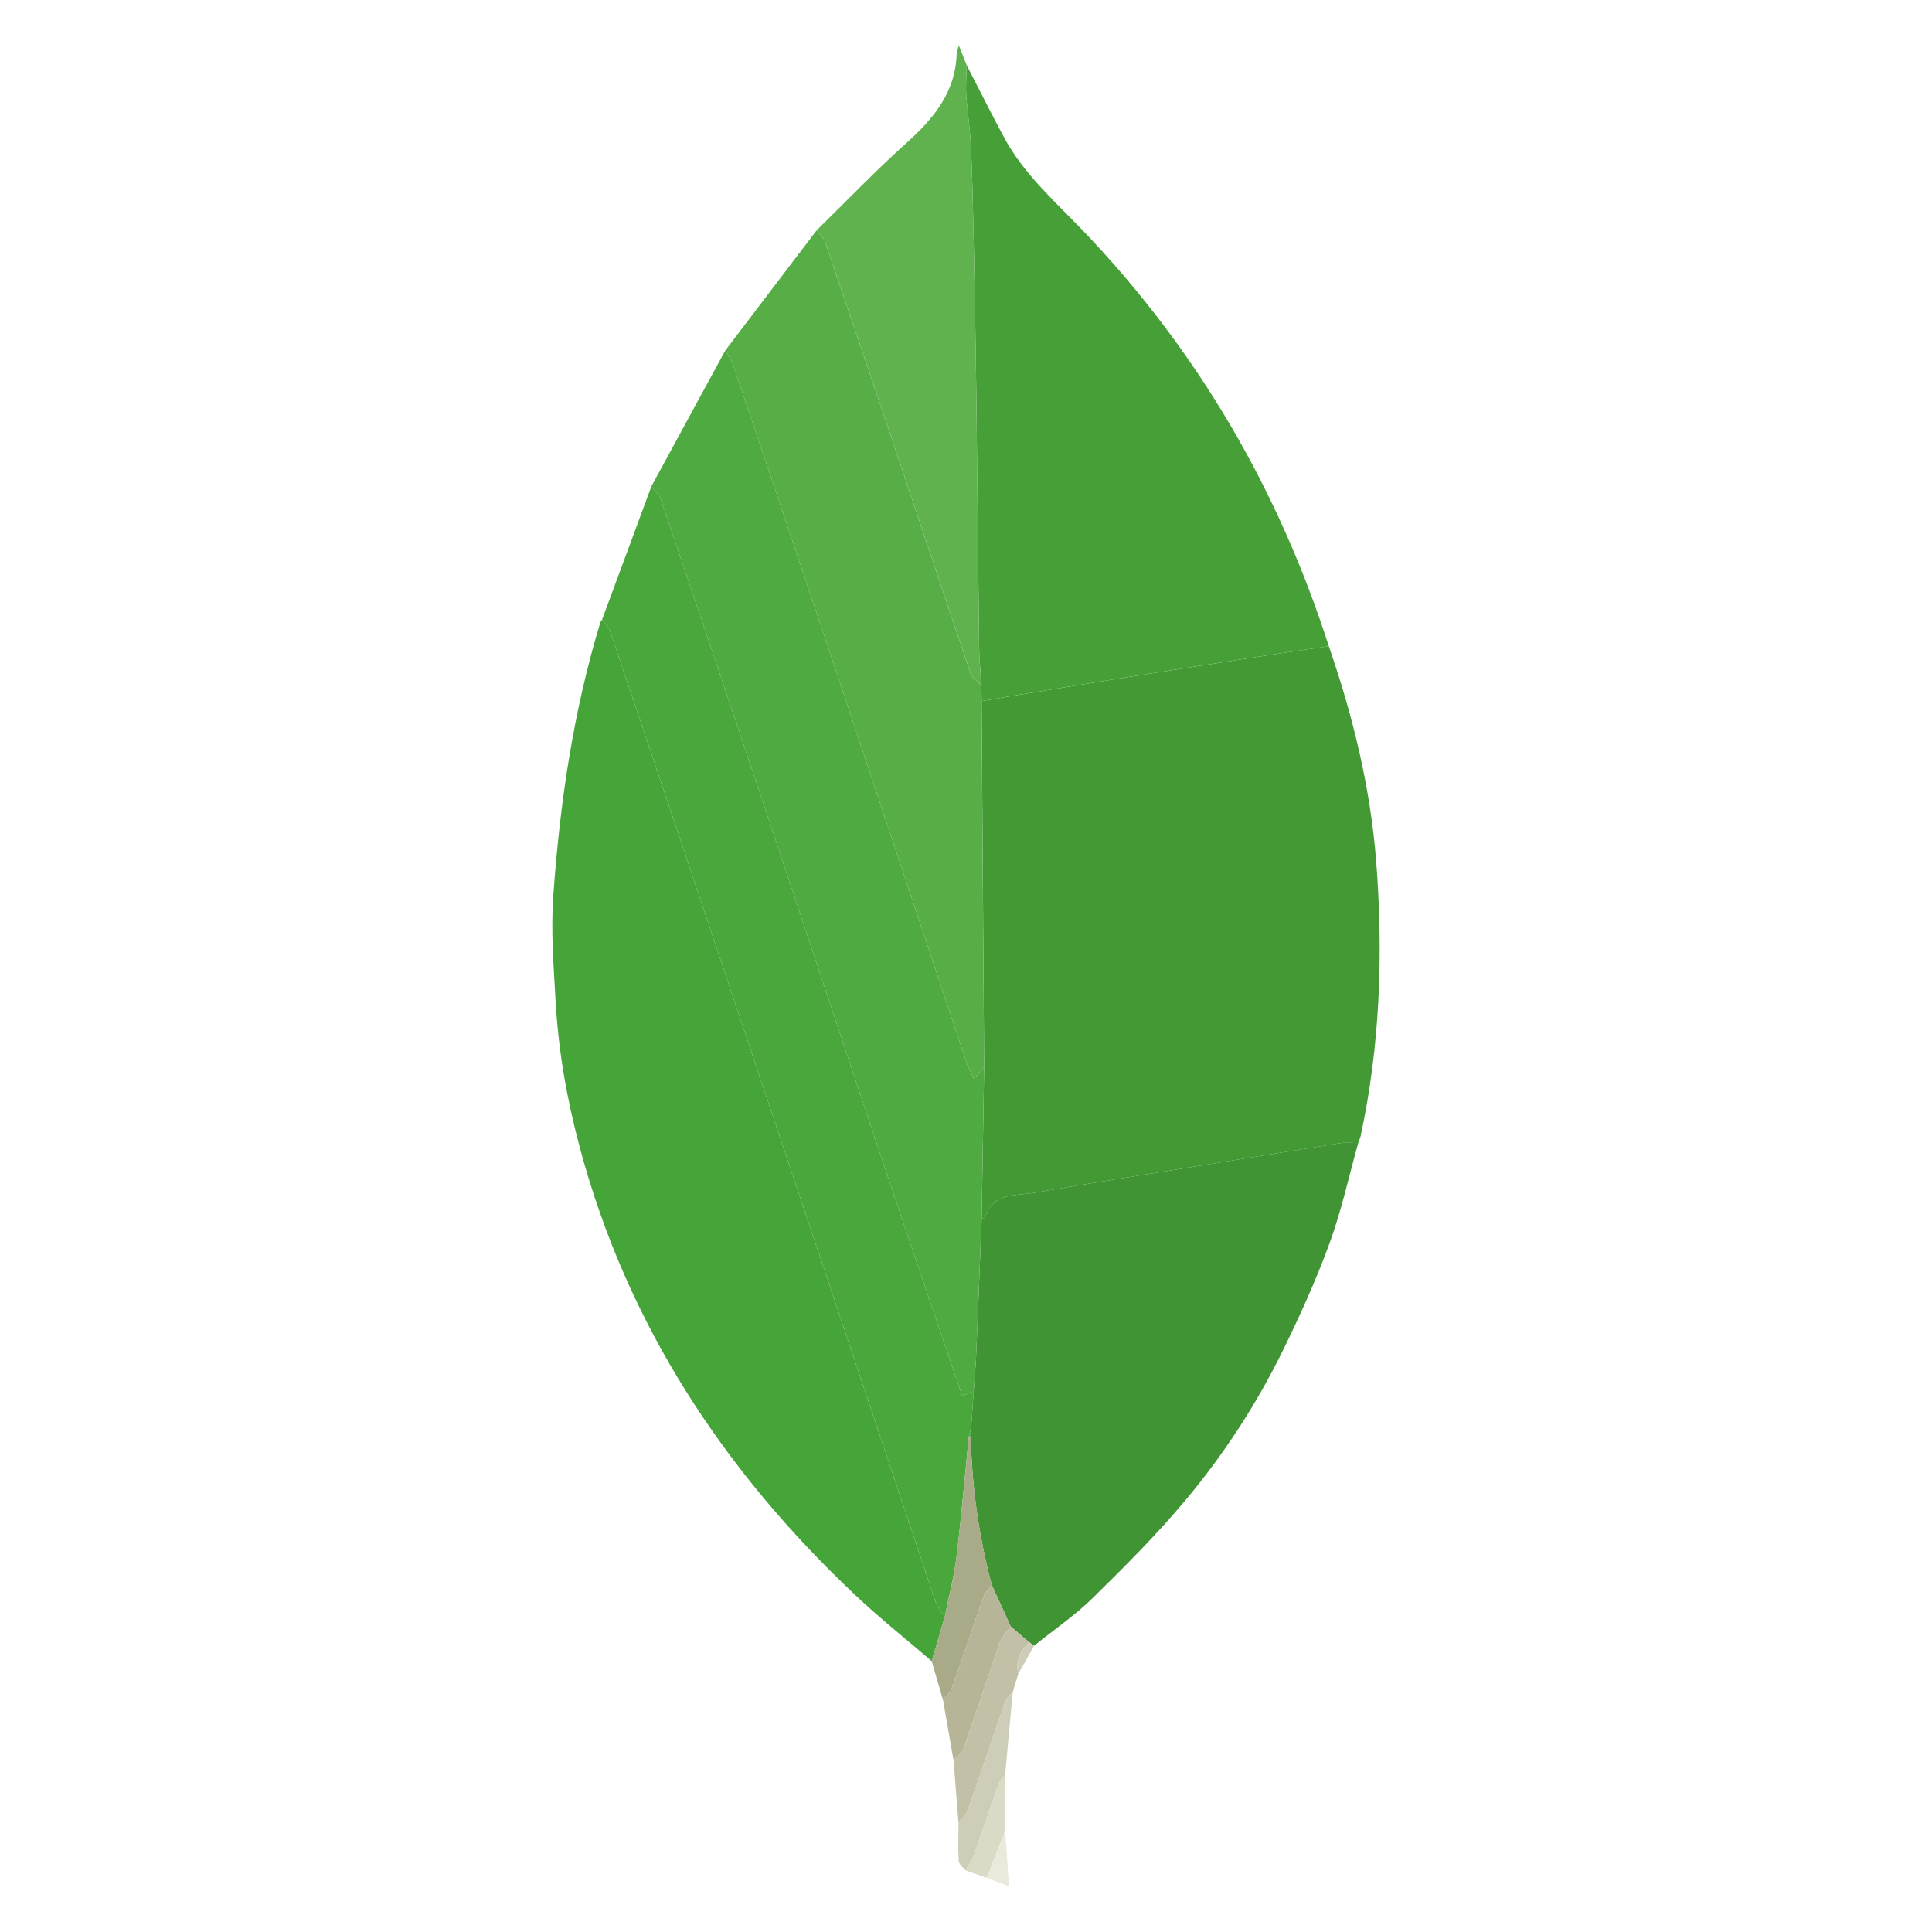
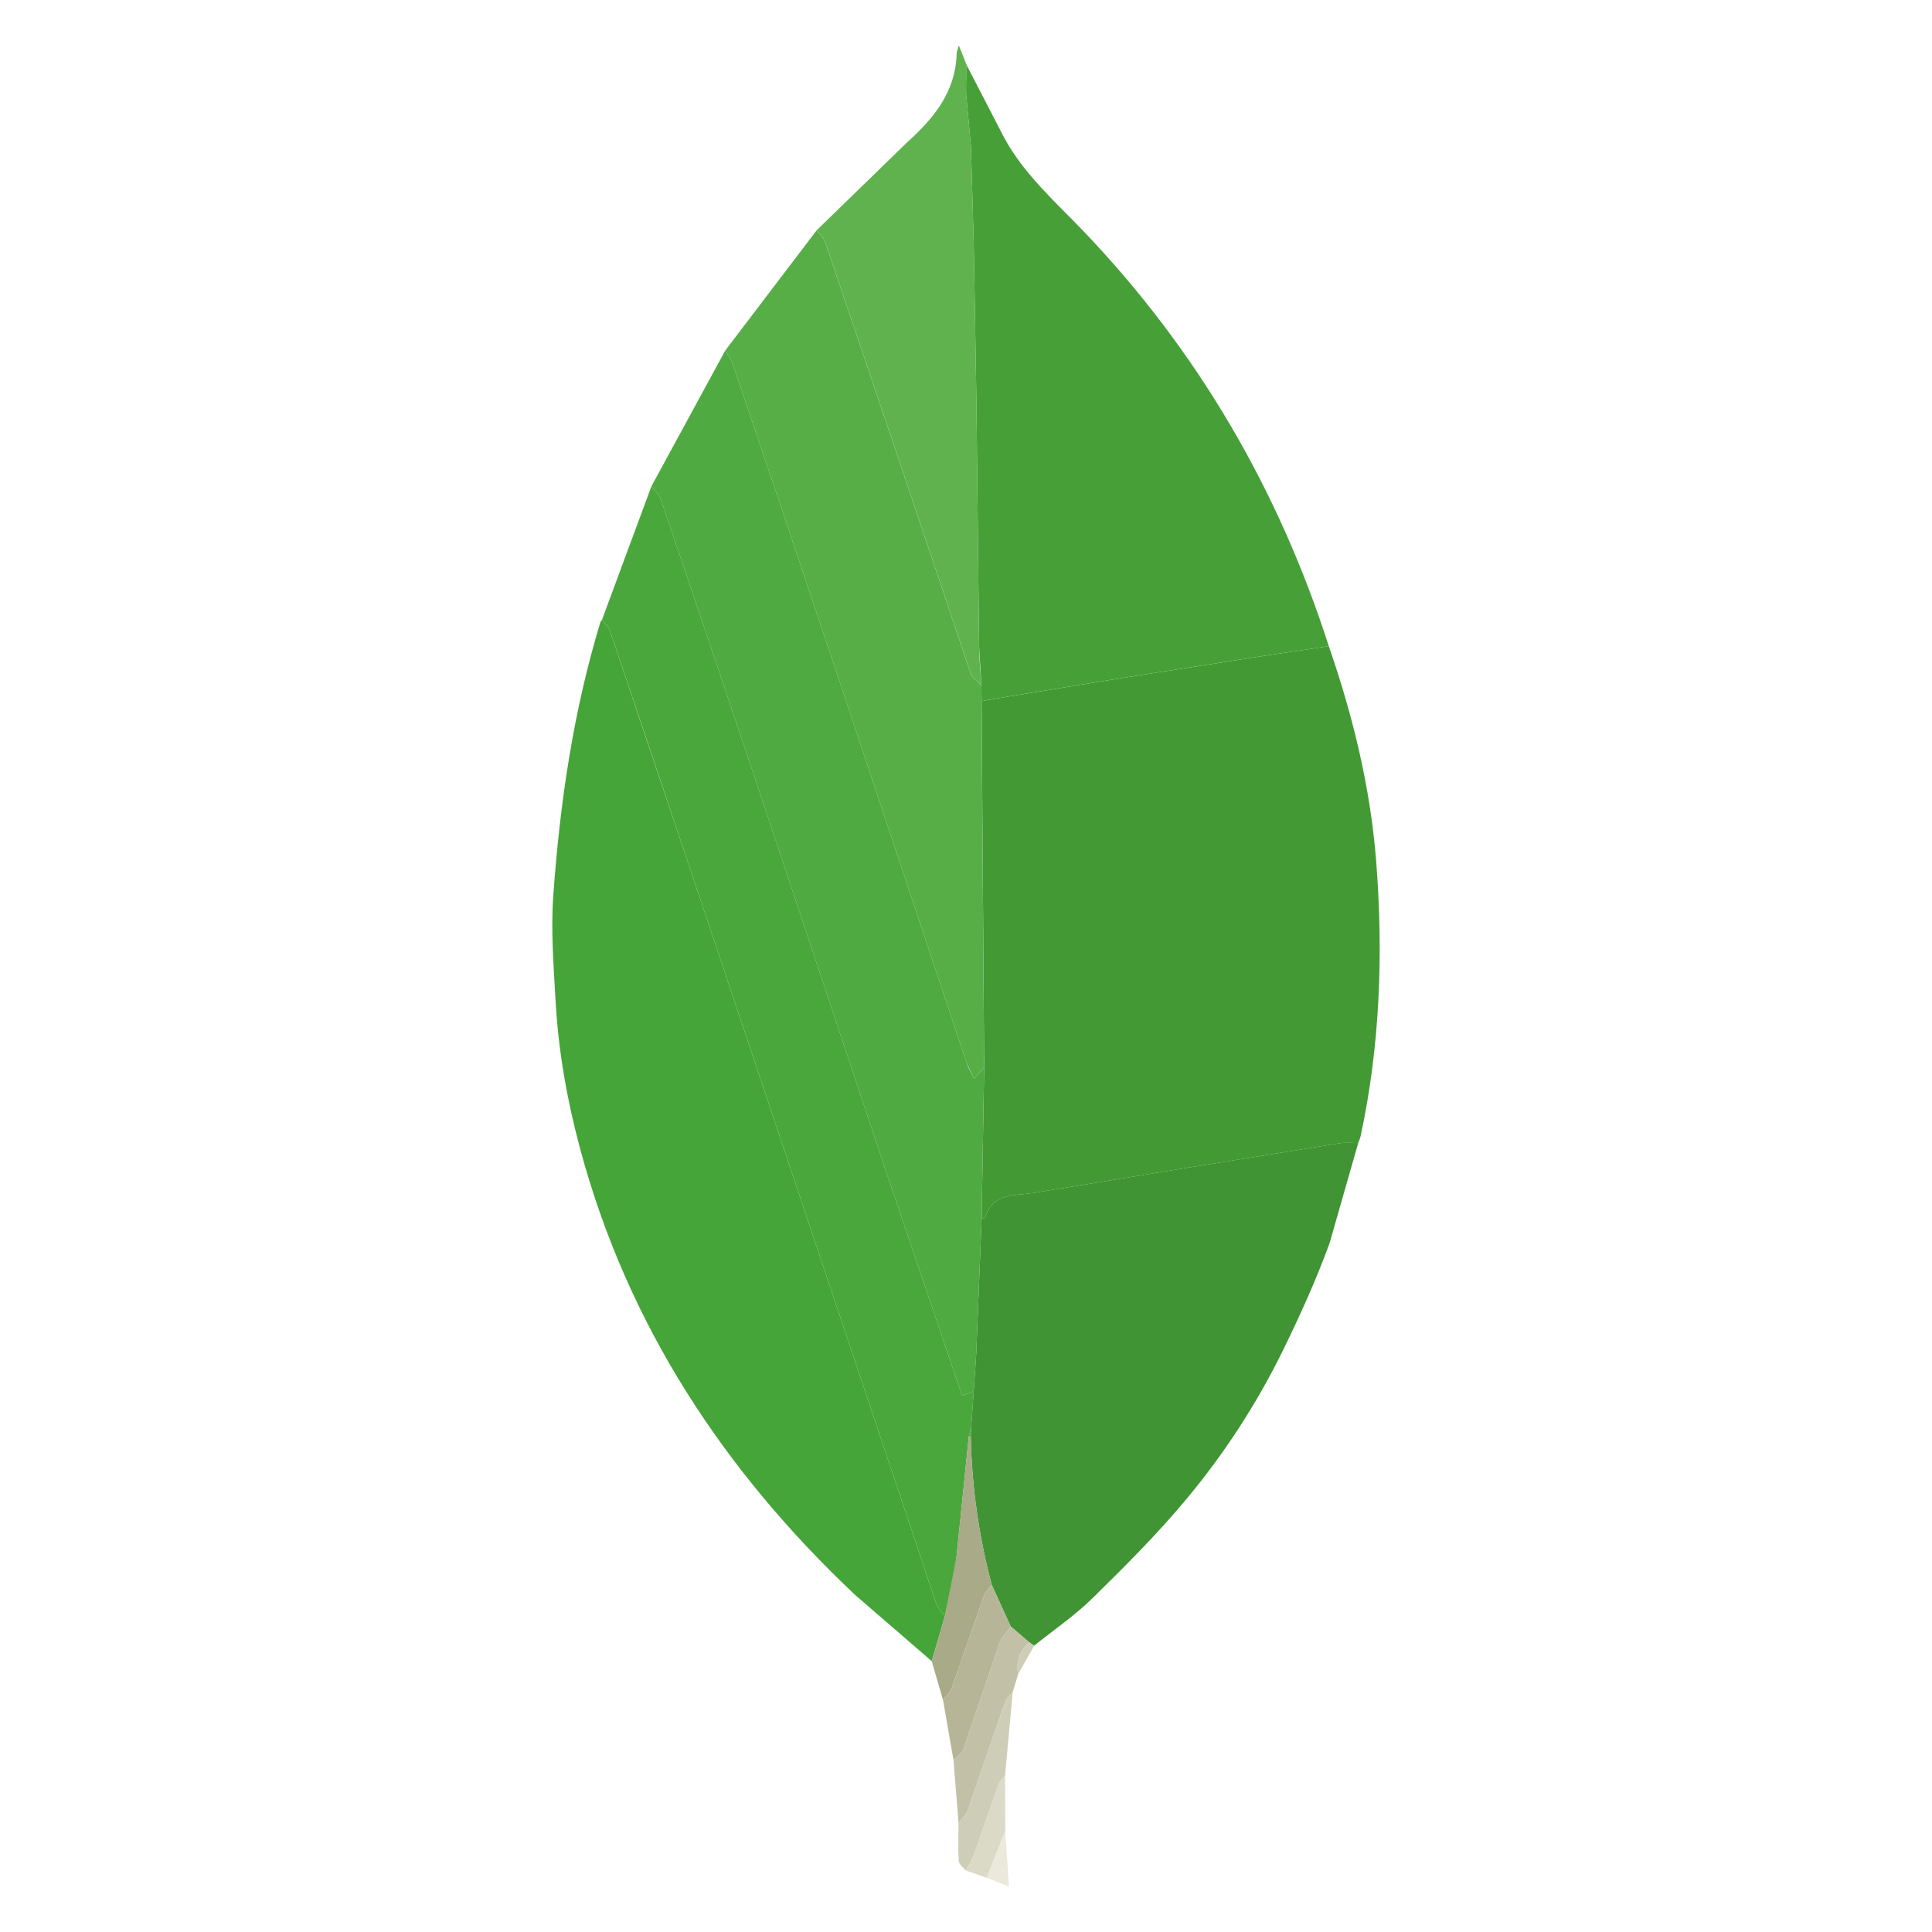
- <svg xmlns="http://www.w3.org/2000/svg" viewBox="0 0 128 128">
-   <path fill-rule="evenodd" clip-rule="evenodd" fill="#439934" d="M88.038 42.812c1.605 4.643 2.761 9.383 3.141 14.296.472 6.095.256 12.147-1.029 18.142-.035.165-.109.32-.164.48-.403.001-.814-.049-1.208.012-3.329.523-6.655 1.065-9.981 1.604-3.438.557-6.881 1.092-10.313 1.687-1.216.21-2.721-.041-3.212 1.641-.014.046-.154.054-.235.08l.166-10.051-.169-24.252 1.602-.275c2.62-.429 5.24-.864 7.862-1.281 3.129-.497 6.261-.98 9.392-1.465 1.381-.215 2.764-.412 4.148-.618z" />
-   <path fill-rule="evenodd" clip-rule="evenodd" fill="#45A538" d="M61.729 110.054c-1.69-1.453-3.439-2.842-5.059-4.37-8.717-8.222-15.093-17.899-18.233-29.566-.865-3.211-1.442-6.474-1.627-9.792-.13-2.322-.318-4.665-.154-6.975.437-6.144 1.325-12.229 3.127-18.147l.099-.138c.175.233.427.439.516.702 1.759 5.18 3.505 10.364 5.242 15.551 5.458 16.3 10.909 32.604 16.376 48.9.107.318.384.579.583.866l-.87 2.969z" />
-   <path fill-rule="evenodd" clip-rule="evenodd" fill="#46A037" d="M88.038 42.812c-1.384.206-2.768.403-4.149.616-3.131.485-6.263.968-9.392 1.465-2.622.417-5.242.852-7.862 1.281l-1.602.275-.012-1.045c-.053-.859-.144-1.717-.154-2.576-.069-5.478-.112-10.956-.18-16.434-.042-3.429-.105-6.857-.175-10.285-.043-2.13-.089-4.261-.185-6.388-.052-1.143-.236-2.28-.311-3.423-.042-.657.016-1.319.029-1.979.817 1.583 1.616 3.178 2.456 4.749 1.327 2.484 3.441 4.314 5.344 6.311 7.523 7.892 12.864 17.068 16.193 27.433z" />
-   <path fill-rule="evenodd" clip-rule="evenodd" fill="#409433" d="M65.036 80.753c.081-.026.222-.034.235-.08.491-1.682 1.996-1.431 3.212-1.641 3.432-.594 6.875-1.13 10.313-1.687 3.326-.539 6.652-1.081 9.981-1.604.394-.062.805-.011 1.208-.012-.622 2.22-1.112 4.488-1.901 6.647-.896 2.449-1.98 4.839-3.131 7.182a49.142 49.142 0 01-6.353 9.763c-1.919 2.308-4.058 4.441-6.202 6.548-1.185 1.165-2.582 2.114-3.882 3.161l-.337-.23-1.214-1.038-1.256-2.753a41.402 41.402 0 01-1.394-9.838l.023-.561.171-2.426c.057-.828.133-1.655.168-2.485.129-2.982.241-5.964.359-8.946z" />
-   <path fill-rule="evenodd" clip-rule="evenodd" fill="#4FAA41" d="M65.036 80.753c-.118 2.982-.23 5.964-.357 8.947-.035.83-.111 1.657-.168 2.485l-.765.289c-1.699-5.002-3.399-9.951-5.062-14.913-2.75-8.209-5.467-16.431-8.213-24.642a4498.887 4498.887 0 00-6.7-19.867c-.105-.31-.407-.552-.617-.826l4.896-9.002c.168.292.39.565.496.879a6167.476 6167.476 0 016.768 20.118c2.916 8.73 5.814 17.467 8.728 26.198.116.349.308.671.491 1.062l.67-.78-.167 10.052z" />
-   <path fill-rule="evenodd" clip-rule="evenodd" fill="#4AA73C" d="M43.155 32.227c.21.274.511.516.617.826a4498.887 4498.887 0 016.7 19.867c2.746 8.211 5.463 16.433 8.213 24.642 1.662 4.961 3.362 9.911 5.062 14.913l.765-.289-.171 2.426-.155.559c-.266 2.656-.49 5.318-.814 7.968-.163 1.328-.509 2.632-.772 3.947-.198-.287-.476-.548-.583-.866-5.467-16.297-10.918-32.6-16.376-48.9a3888.972 3888.972 0 00-5.242-15.551c-.089-.263-.34-.469-.516-.702l3.272-8.84z" />
-   <path fill-rule="evenodd" clip-rule="evenodd" fill="#57AE47" d="M65.202 70.702l-.67.78c-.183-.391-.375-.714-.491-1.062-2.913-8.731-5.812-17.468-8.728-26.198a6167.476 6167.476 0 00-6.768-20.118c-.105-.314-.327-.588-.496-.879l6.055-7.965c.191.255.463.482.562.769 1.681 4.921 3.347 9.848 5.003 14.778 1.547 4.604 3.071 9.215 4.636 13.813.105.308.47.526.714.786l.012 1.045c.058 8.082.115 16.167.171 24.251z" />
-   <path fill-rule="evenodd" clip-rule="evenodd" fill="#60B24F" d="M65.021 45.404c-.244-.26-.609-.478-.714-.786-1.565-4.598-3.089-9.209-4.636-13.813-1.656-4.93-3.322-9.856-5.003-14.778-.099-.287-.371-.514-.562-.769 1.969-1.928 3.877-3.925 5.925-5.764 1.821-1.634 3.285-3.386 3.352-5.968.003-.107.059-.214.145-.514l.519 1.306c-.013.661-.072 1.322-.029 1.979.075 1.143.259 2.28.311 3.423.096 2.127.142 4.258.185 6.388.069 3.428.132 6.856.175 10.285.067 5.478.111 10.956.18 16.434.008.861.098 1.718.152 2.577z" />
-   <path fill-rule="evenodd" clip-rule="evenodd" fill="#A9AA88" d="M62.598 107.085c.263-1.315.609-2.62.772-3.947.325-2.649.548-5.312.814-7.968l.066-.01.066.011a41.402 41.402 0 001.394 9.838c-.176.232-.425.439-.518.701-.727 2.05-1.412 4.116-2.143 6.166-.1.28-.378.498-.574.744l-.747-2.566.87-2.969z" />
-   <path fill-rule="evenodd" clip-rule="evenodd" fill="#B6B598" d="M62.476 112.621c.196-.246.475-.464.574-.744.731-2.05 1.417-4.115 2.143-6.166.093-.262.341-.469.518-.701l1.255 2.754c-.248.352-.59.669-.728 1.061l-2.404 7.059c-.099.283-.437.483-.663.722l-.695-3.985z" />
-   <path fill-rule="evenodd" clip-rule="evenodd" fill="#C2C1A7" d="M63.171 116.605c.227-.238.564-.439.663-.722l2.404-7.059c.137-.391.48-.709.728-1.061l1.215 1.037c-.587.58-.913 1.25-.717 2.097l-.369 1.208c-.168.207-.411.387-.494.624-.839 2.403-1.64 4.819-2.485 7.222-.107.305-.404.544-.614.812-.109-1.387-.22-2.771-.331-4.158z" />
-   <path fill-rule="evenodd" clip-rule="evenodd" fill="#CECDB7" d="M63.503 120.763c.209-.269.506-.508.614-.812.845-2.402 1.646-4.818 2.485-7.222.083-.236.325-.417.494-.624l-.509 5.545c-.136.157-.333.294-.398.477-.575 1.614-1.117 3.24-1.694 4.854-.119.333-.347.627-.525.938-.158-.207-.441-.407-.454-.623-.051-.841-.016-1.688-.013-2.533z" />
-   <path fill-rule="evenodd" clip-rule="evenodd" fill="#DBDAC7" d="M63.969 123.919c.178-.312.406-.606.525-.938.578-1.613 1.119-3.239 1.694-4.854.065-.183.263-.319.398-.477l.012 3.64-1.218 3.124-1.411-.495z" />
-   <path fill-rule="evenodd" clip-rule="evenodd" fill="#EBE9DC" d="M65.38 124.415l1.218-3.124.251 3.696-1.469-.572z" />
-   <path fill-rule="evenodd" clip-rule="evenodd" fill="#CECDB7" d="M67.464 110.898c-.196-.847.129-1.518.717-2.097l.337.23-1.054 1.867z" />
-   <path fill-rule="evenodd" clip-rule="evenodd" fill="#4FAA41" d="M64.316 95.172l-.066-.011-.066.01.155-.559-.023.56z" />
+ <svg xmlns="http://www.w3.org/2000/svg" viewBox="0 0 128 128" fill-rule="evenodd">
+   <path fill="#439934" d="M88.038 42.812c1.605 4.643 2.761 9.383 3.141 14.296.472 6.095.256 12.147-1.029 18.142-.035.165-.109.32-.164.48-.403.001-.814-.049-1.208.012l-9.981 1.604-10.313 1.687c-1.216.21-2.721-.041-3.212 1.641-.014.046-.154.054-.235.08l.166-10.051-.169-24.252 1.602-.275 7.862-1.281 9.392-1.465 4.148-.618z" />
+   <path fill="#45a538" d="M61.729 110.054l-5.059-4.37c-8.717-8.222-15.093-17.899-18.233-29.566-.865-3.211-1.442-6.474-1.627-9.792-.13-2.322-.318-4.665-.154-6.975.437-6.144 1.325-12.229 3.127-18.147l.099-.138c.175.233.427.439.516.702l5.242 15.551 16.376 48.9c.107.318.384.579.583.866l-.87 2.969z" />
+   <path fill="#46a037" d="M88.038 42.812l-4.149.616-9.392 1.465-7.862 1.281-1.602.275-.012-1.045-.154-2.576-.18-16.434-.175-10.285-.185-6.388-.311-3.423c-.042-.657.016-1.319.029-1.979l2.456 4.749c1.327 2.484 3.441 4.314 5.344 6.311 7.523 7.892 12.864 17.068 16.193 27.433z" />
+   <path fill="#409433" d="M65.036 80.753c.081-.026.222-.034.235-.08.491-1.682 1.996-1.431 3.212-1.641l10.313-1.687 9.981-1.604c.394-.062.805-.011 1.208-.012l-1.901 6.647c-.896 2.449-1.98 4.839-3.131 7.182a49.142 49.142 0 0 1-6.353 9.763c-1.919 2.308-4.058 4.441-6.202 6.548-1.185 1.165-2.582 2.114-3.882 3.161l-.337-.23-1.214-1.038-1.256-2.753a41.402 41.402 0 0 1-1.394-9.838l.023-.561.171-2.426.168-2.485.359-8.946z" />
+   <path fill="#4faa41" d="M65.036 80.753l-.357 8.947-.168 2.485-.765.289-5.062-14.913-8.213-24.642a4498.887 4498.887 0 0 0-6.7-19.867c-.105-.31-.407-.552-.617-.826l4.896-9.002c.168.292.39.565.496.879a6167.476 6167.476 0 0 1 6.768 20.118l8.728 26.198c.116.349.308.671.491 1.062l.67-.78-.167 10.052z" />
+   <path fill="#4aa73c" d="M43.155 32.227c.21.274.511.516.617.826a4498.887 4498.887 0 0 1 6.7 19.867l8.213 24.642 5.062 14.913.765-.289-.171 2.426-.155.559-.814 7.968c-.163 1.328-.509 2.632-.772 3.947-.198-.287-.476-.548-.583-.866l-16.376-48.9a3888.972 3888.972 0 0 0-5.242-15.551c-.089-.263-.34-.469-.516-.702l3.272-8.84z" />
+   <path fill="#57ae47" d="M65.202 70.702l-.67.78-.491-1.062-8.728-26.198a6167.476 6167.476 0 0 0-6.768-20.118c-.105-.314-.327-.588-.496-.879l6.055-7.965c.191.255.463.482.562.769l5.003 14.778 4.636 13.813c.105.308.47.526.714.786l.012 1.045.171 24.251z" />
+   <path fill="#60b24f" d="M65.021 45.404c-.244-.26-.609-.478-.714-.786l-4.636-13.813-5.003-14.778c-.099-.287-.371-.514-.562-.769l5.925-5.764c1.821-1.634 3.285-3.386 3.352-5.968.003-.107.059-.214.145-.514l.519 1.306-.029 1.979.311 3.423.185 6.388.175 10.285.18 16.434c.008.861.098 1.718.152 2.577z" />
+   <path fill="#a9aa88" d="M62.598 107.085l.772-3.947.814-7.968.066-.01.066.011a41.402 41.402 0 0 0 1.394 9.838c-.176.232-.425.439-.518.701l-2.143 6.166c-.1.28-.378.498-.574.744l-.747-2.566.87-2.969z" />
+   <path fill="#b6b598" d="M62.476 112.621c.196-.246.475-.464.574-.744l2.143-6.166c.093-.262.341-.469.518-.701l1.255 2.754c-.248.352-.59.669-.728 1.061l-2.404 7.059c-.099.283-.437.483-.663.722l-.695-3.985z" />
+   <path fill="#c2c1a7" d="M63.171 116.605c.227-.238.564-.439.663-.722l2.404-7.059c.137-.391.48-.709.728-1.061l1.215 1.037c-.587.58-.913 1.25-.717 2.097l-.369 1.208c-.168.207-.411.387-.494.624l-2.485 7.222c-.107.305-.404.544-.614.812l-.331-4.158z" />
+   <path fill="#cecdb7" d="M63.503 120.763c.209-.269.506-.508.614-.812l2.485-7.222c.083-.236.325-.417.494-.624l-.509 5.545c-.136.157-.333.294-.398.477l-1.694 4.854c-.119.333-.347.627-.525.938-.158-.207-.441-.407-.454-.623-.051-.841-.016-1.688-.013-2.533z" />
+   <path fill="#dbdac7" d="M63.969 123.919c.178-.312.406-.606.525-.938l1.694-4.854c.065-.183.263-.319.398-.477l.012 3.64-1.218 3.124-1.411-.495z" />
+   <path fill="#ebe9dc" d="M65.38 124.415l1.218-3.124.251 3.696-1.469-.572z" />
+   <path fill="#cecdb7" d="M67.464 110.898c-.196-.847.129-1.518.717-2.097l.337.23-1.054 1.867z" />
+   <path fill="#4faa41" d="M64.316 95.172l-.066-.011-.066.01.155-.559-.023.56z" />
</svg>
